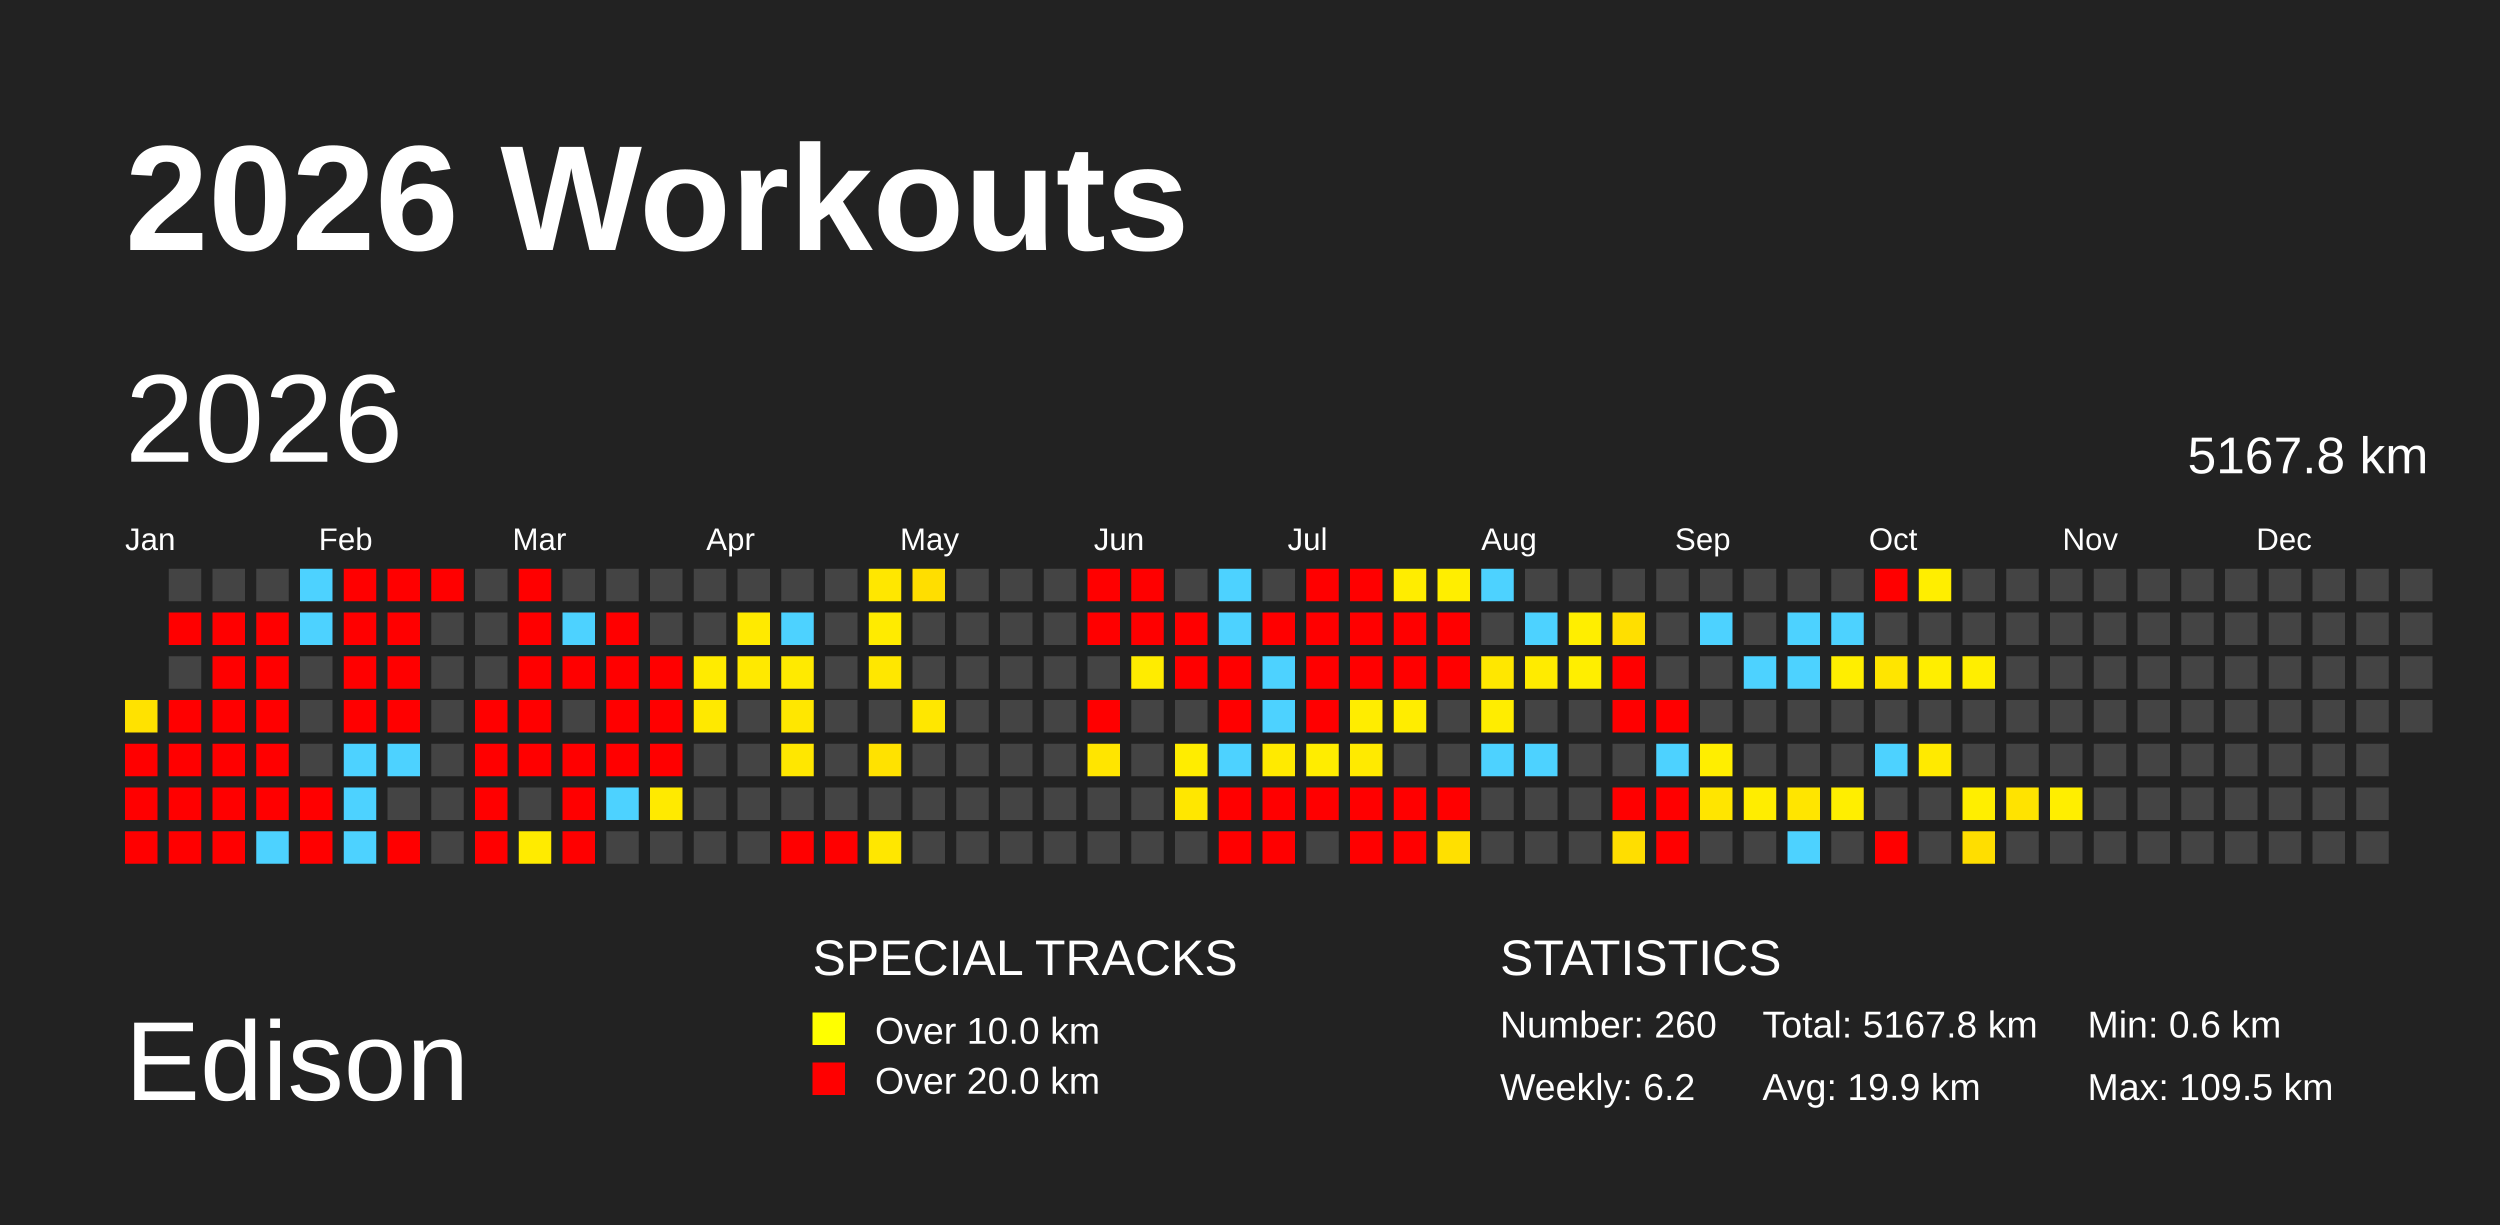
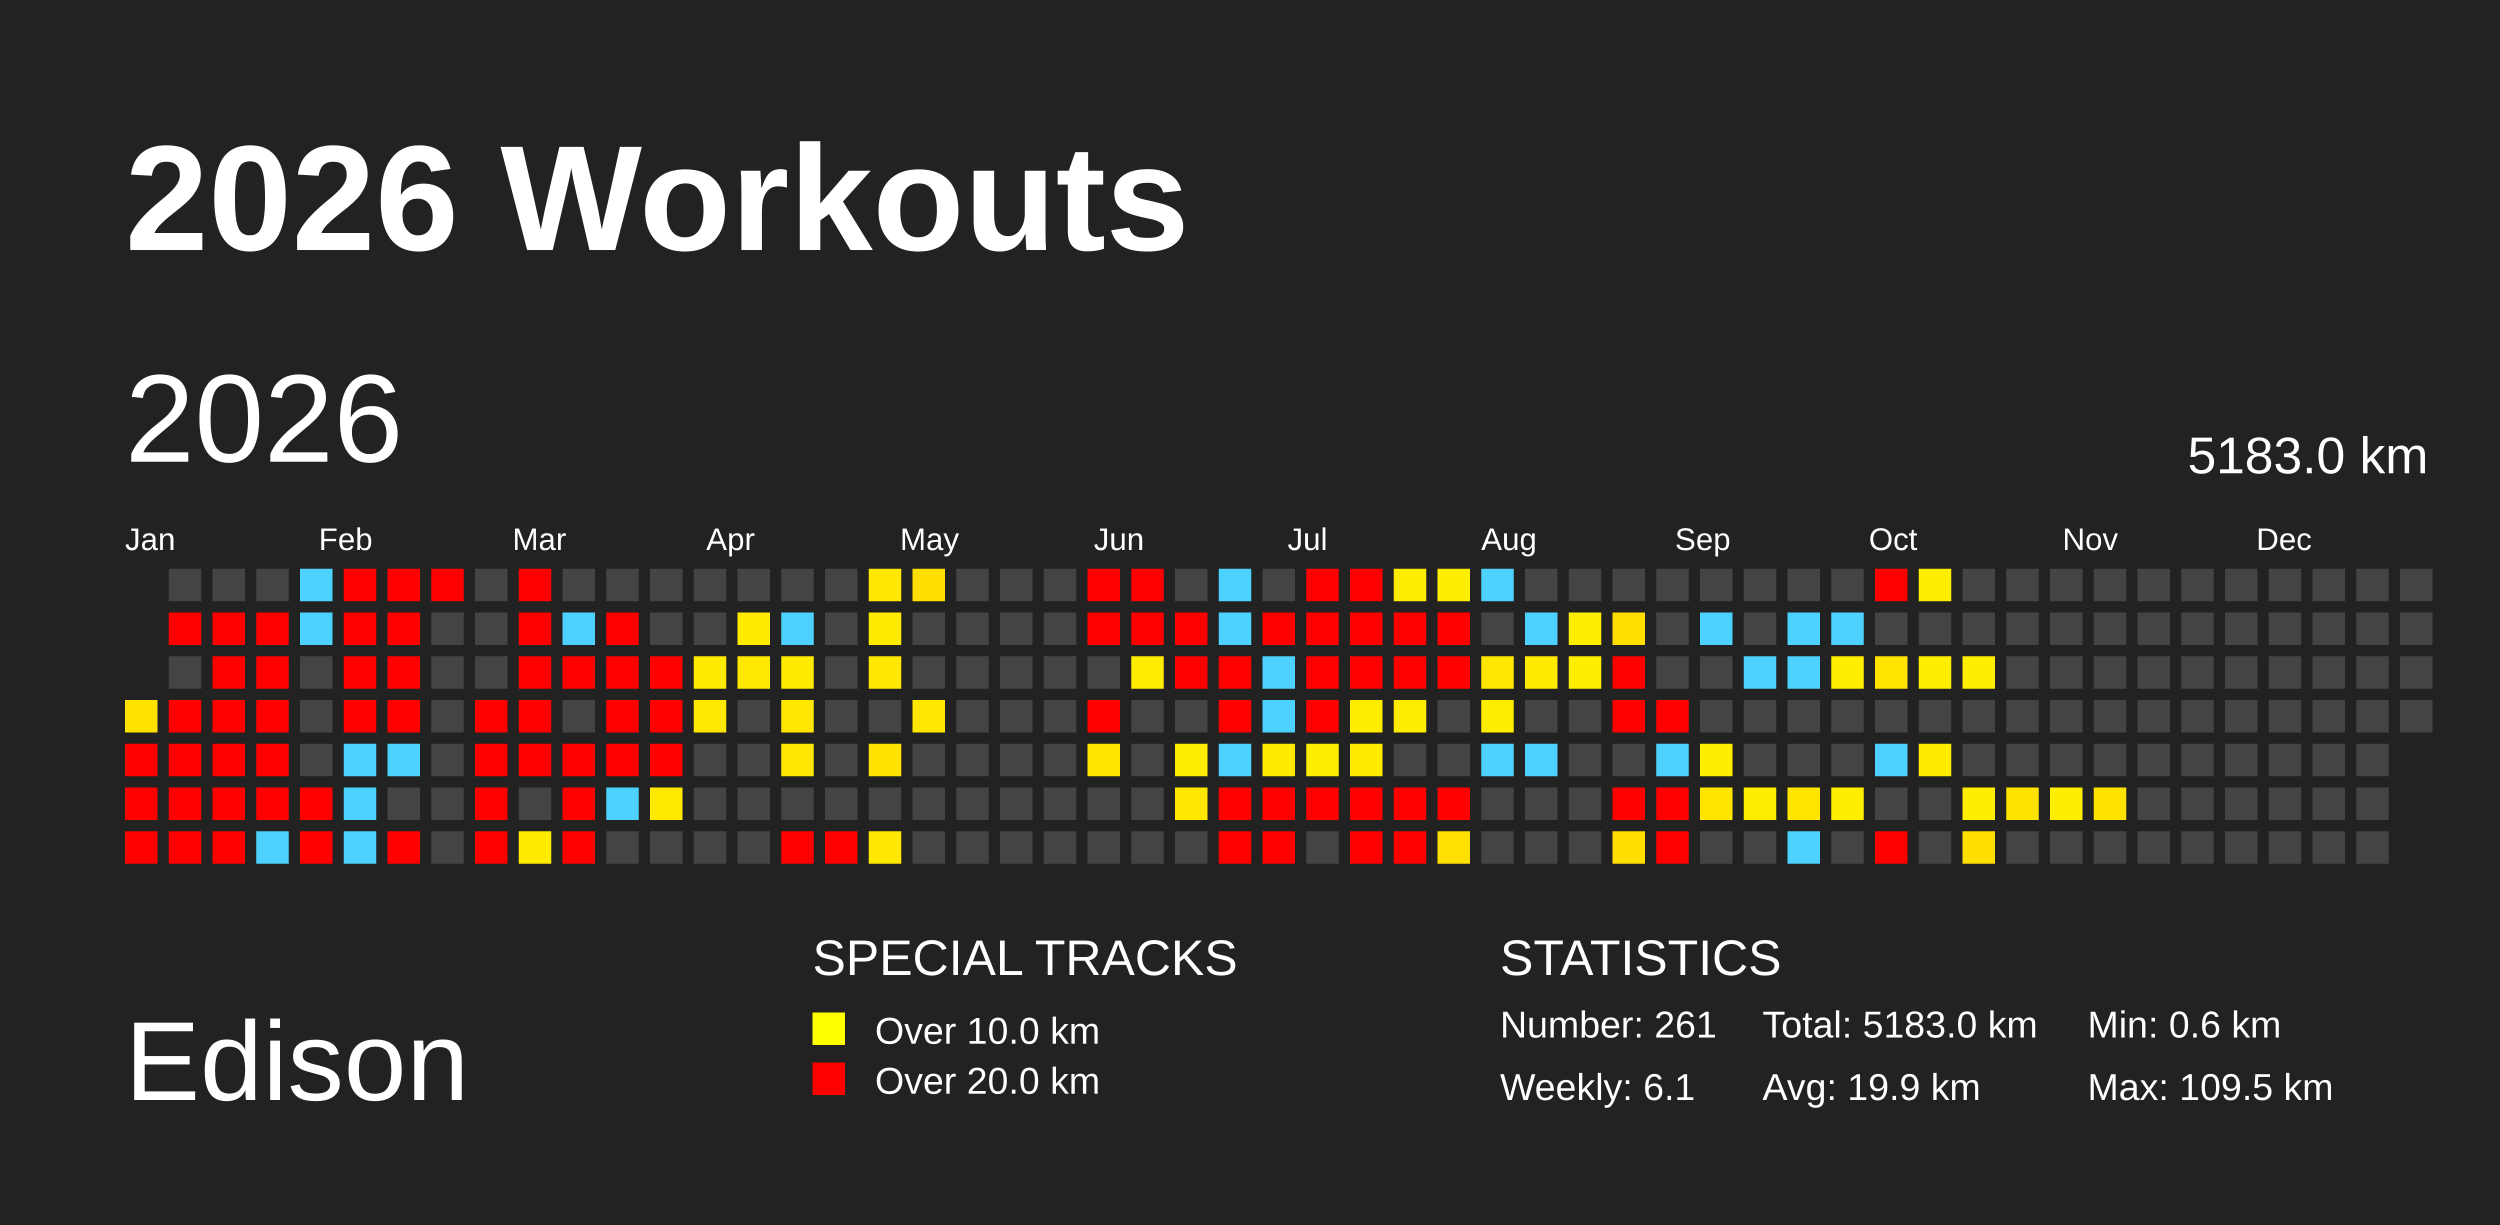
<svg xmlns="http://www.w3.org/2000/svg" baseProfile="full" height="98mm" version="1.1" viewBox="0,0,200,98" width="200mm">
  <defs />
  <rect fill="#222222" height="98" width="200" x="0" y="0" />
  <text fill="#FFFFFF" style="font-size:12px; font-family:Arial; font-weight:bold;" x="10" y="20">2026 Workouts</text>
  <text fill="#FFFFFF" style="font-size:9px; font-family:Arial" x="10" y="88">Edison</text>
  <text fill="#FFFFFF" style="font-size:4px; font-family:Arial" x="65" y="78">SPECIAL TRACKS</text>
  <rect fill="yellow" height="2.6" width="2.6" x="65" y="81" />
  <text fill="#FFFFFF" style="font-size:3px; font-family:Arial" x="70" y="83.5">Over 10.0 km</text>
  <rect fill="red" height="2.6" width="2.6" x="65" y="85" />
  <text fill="#FFFFFF" style="font-size:3px; font-family:Arial" x="70" y="87.5">Over 20.0 km</text>
  <text fill="#FFFFFF" style="font-size:4px; font-family:Arial" x="120" y="78">STATISTICS</text>
-   <text fill="#FFFFFF" style="font-size:3px; font-family:Arial" x="120" y="83">Number: 260</text>
-   <text fill="#FFFFFF" style="font-size:3px; font-family:Arial" x="120" y="88">Weekly: 6.2</text>
-   <text fill="#FFFFFF" style="font-size:3px; font-family:Arial" x="141" y="83">Total: 5167.8 km</text>
+   <text fill="#FFFFFF" style="font-size:3px; font-family:Arial" x="120" y="83">Number: 261</text>
+   <text fill="#FFFFFF" style="font-size:3px; font-family:Arial" x="120" y="88">Weekly: 6.1</text>
+   <text fill="#FFFFFF" style="font-size:3px; font-family:Arial" x="141" y="83">Total: 5183.0 km</text>
  <text fill="#FFFFFF" style="font-size:3px; font-family:Arial" x="141" y="88">Avg: 19.9 km</text>
  <text fill="#FFFFFF" style="font-size:3px; font-family:Arial" x="167" y="83">Min: 0.6 km</text>
  <text fill="#FFFFFF" style="font-size:3px; font-family:Arial" x="167" y="88">Max: 109.5 km</text>
  <text dominant-baseline="hanging" fill="#FFFFFF" style="font-size:10.0px; font-family:Arial;" x="10" y="30">2026</text>
-   <text dominant-baseline="hanging" fill="#FFFFFF" style="font-size:4.125px; font-family:Arial;" x="175" y="35">5167.8 km</text>
+   <text dominant-baseline="hanging" fill="#FFFFFF" style="font-size:4.125px; font-family:Arial;" x="175" y="35">5183.0 km</text>
  <text fill="#FFFFFF" style="font-size:2.5px; font-family:Arial" x="10.0" y="44">Jan</text>
  <text fill="#FFFFFF" style="font-size:2.5px; font-family:Arial" x="25.5" y="44">Feb</text>
  <text fill="#FFFFFF" style="font-size:2.5px; font-family:Arial" x="41.0" y="44">Mar</text>
  <text fill="#FFFFFF" style="font-size:2.5px; font-family:Arial" x="56.5" y="44">Apr</text>
  <text fill="#FFFFFF" style="font-size:2.5px; font-family:Arial" x="72.0" y="44">May</text>
  <text fill="#FFFFFF" style="font-size:2.5px; font-family:Arial" x="87.5" y="44">Jun</text>
  <text fill="#FFFFFF" style="font-size:2.5px; font-family:Arial" x="103.0" y="44">Jul</text>
  <text fill="#FFFFFF" style="font-size:2.5px; font-family:Arial" x="118.5" y="44">Aug</text>
  <text fill="#FFFFFF" style="font-size:2.5px; font-family:Arial" x="134.0" y="44">Sep</text>
  <text fill="#FFFFFF" style="font-size:2.5px; font-family:Arial" x="149.5" y="44">Oct</text>
  <text fill="#FFFFFF" style="font-size:2.5px; font-family:Arial" x="165.0" y="44">Nov</text>
  <text fill="#FFFFFF" style="font-size:2.5px; font-family:Arial" x="180.5" y="44">Dec</text>
  <rect fill="#ffe200" height="2.6" width="2.6" x="10.0" y="56.0" />
  <rect fill="red" height="2.6" width="2.6" x="10.0" y="59.5" />
  <rect fill="red" height="2.6" width="2.6" x="10.0" y="63.0" />
  <rect fill="red" height="2.6" width="2.6" x="10.0" y="66.5" />
  <rect fill="#444444" height="2.6" width="2.6" x="13.5" y="45.5" />
  <rect fill="red" height="2.6" width="2.6" x="13.5" y="49.0" />
  <rect fill="#444444" height="2.6" width="2.6" x="13.5" y="52.5" />
  <rect fill="red" height="2.6" width="2.6" x="13.5" y="56.0" />
  <rect fill="red" height="2.6" width="2.6" x="13.5" y="59.5" />
  <rect fill="red" height="2.6" width="2.6" x="13.5" y="63.0" />
  <rect fill="red" height="2.6" width="2.6" x="13.5" y="66.5" />
  <rect fill="#444444" height="2.6" width="2.6" x="17.0" y="45.5" />
  <rect fill="red" height="2.6" width="2.6" x="17.0" y="49.0" />
  <rect fill="red" height="2.6" width="2.6" x="17.0" y="52.5" />
  <rect fill="red" height="2.6" width="2.6" x="17.0" y="56.0" />
  <rect fill="red" height="2.6" width="2.6" x="17.0" y="59.5" />
  <rect fill="red" height="2.6" width="2.6" x="17.0" y="63.0" />
  <rect fill="red" height="2.6" width="2.6" x="17.0" y="66.5" />
  <rect fill="#444444" height="2.6" width="2.6" x="20.5" y="45.5" />
  <rect fill="red" height="2.6" width="2.6" x="20.5" y="49.0" />
  <rect fill="red" height="2.6" width="2.6" x="20.5" y="52.5" />
  <rect fill="red" height="2.6" width="2.6" x="20.5" y="56.0" />
  <rect fill="red" height="2.6" width="2.6" x="20.5" y="59.5" />
  <rect fill="red" height="2.6" width="2.6" x="20.5" y="63.0" />
  <rect fill="#4dd2ff" height="2.6" width="2.6" x="20.5" y="66.5" />
  <rect fill="#4dd2ff" height="2.6" width="2.6" x="24.0" y="45.5" />
  <rect fill="#4dd2ff" height="2.6" width="2.6" x="24.0" y="49.0" />
  <rect fill="#444444" height="2.6" width="2.6" x="24.0" y="52.5" />
  <rect fill="#444444" height="2.6" width="2.6" x="24.0" y="56.0" />
  <rect fill="#444444" height="2.6" width="2.6" x="24.0" y="59.5" />
  <rect fill="red" height="2.6" width="2.6" x="24.0" y="63.0" />
  <rect fill="red" height="2.6" width="2.6" x="24.0" y="66.5" />
  <rect fill="red" height="2.6" width="2.6" x="27.5" y="45.5" />
  <rect fill="red" height="2.6" width="2.6" x="27.5" y="49.0" />
  <rect fill="red" height="2.6" width="2.6" x="27.5" y="52.5" />
  <rect fill="red" height="2.6" width="2.6" x="27.5" y="56.0" />
  <rect fill="#4dd2ff" height="2.6" width="2.6" x="27.5" y="59.5" />
  <rect fill="#4dd2ff" height="2.6" width="2.6" x="27.5" y="63.0" />
  <rect fill="#4dd2ff" height="2.6" width="2.6" x="27.5" y="66.5" />
  <rect fill="red" height="2.6" width="2.6" x="31.0" y="45.5" />
  <rect fill="red" height="2.6" width="2.6" x="31.0" y="49.0" />
  <rect fill="red" height="2.6" width="2.6" x="31.0" y="52.5" />
  <rect fill="red" height="2.6" width="2.6" x="31.0" y="56.0" />
  <rect fill="#4dd2ff" height="2.6" width="2.6" x="31.0" y="59.5" />
  <rect fill="#444444" height="2.6" width="2.6" x="31.0" y="63.0" />
  <rect fill="red" height="2.6" width="2.6" x="31.0" y="66.5" />
  <rect fill="red" height="2.6" width="2.6" x="34.5" y="45.5" />
  <rect fill="#444444" height="2.6" width="2.6" x="34.5" y="49.0" />
  <rect fill="#444444" height="2.6" width="2.6" x="34.5" y="52.5" />
  <rect fill="#444444" height="2.6" width="2.6" x="34.5" y="56.0" />
  <rect fill="#444444" height="2.6" width="2.6" x="34.5" y="59.5" />
  <rect fill="#444444" height="2.6" width="2.6" x="34.5" y="63.0" />
  <rect fill="#444444" height="2.6" width="2.6" x="34.5" y="66.5" />
  <rect fill="#444444" height="2.6" width="2.6" x="38.0" y="45.5" />
  <rect fill="#444444" height="2.6" width="2.6" x="38.0" y="49.0" />
  <rect fill="#444444" height="2.6" width="2.6" x="38.0" y="52.5" />
  <rect fill="red" height="2.6" width="2.6" x="38.0" y="56.0" />
  <rect fill="red" height="2.6" width="2.6" x="38.0" y="59.5" />
  <rect fill="red" height="2.6" width="2.6" x="38.0" y="63.0" />
  <rect fill="red" height="2.6" width="2.6" x="38.0" y="66.5" />
  <rect fill="red" height="2.6" width="2.6" x="41.5" y="45.5" />
  <rect fill="red" height="2.6" width="2.6" x="41.5" y="49.0" />
  <rect fill="red" height="2.6" width="2.6" x="41.5" y="52.5" />
  <rect fill="red" height="2.6" width="2.6" x="41.5" y="56.0" />
  <rect fill="red" height="2.6" width="2.6" x="41.5" y="59.5" />
  <rect fill="#444444" height="2.6" width="2.6" x="41.5" y="63.0" />
  <rect fill="#ffeb00" height="2.6" width="2.6" x="41.5" y="66.5" />
  <rect fill="#444444" height="2.6" width="2.6" x="45.0" y="45.5" />
  <rect fill="#4dd2ff" height="2.6" width="2.6" x="45.0" y="49.0" />
  <rect fill="red" height="2.6" width="2.6" x="45.0" y="52.5" />
  <rect fill="#444444" height="2.6" width="2.6" x="45.0" y="56.0" />
  <rect fill="red" height="2.6" width="2.6" x="45.0" y="59.5" />
  <rect fill="red" height="2.6" width="2.6" x="45.0" y="63.0" />
  <rect fill="red" height="2.6" width="2.6" x="45.0" y="66.5" />
  <rect fill="#444444" height="2.6" width="2.6" x="48.5" y="45.5" />
  <rect fill="red" height="2.6" width="2.6" x="48.5" y="49.0" />
  <rect fill="red" height="2.6" width="2.6" x="48.5" y="52.5" />
  <rect fill="red" height="2.6" width="2.6" x="48.5" y="56.0" />
  <rect fill="red" height="2.6" width="2.6" x="48.5" y="59.5" />
  <rect fill="#4dd2ff" height="2.6" width="2.6" x="48.5" y="63.0" />
  <rect fill="#444444" height="2.6" width="2.6" x="48.5" y="66.5" />
  <rect fill="#444444" height="2.6" width="2.6" x="52.0" y="45.5" />
  <rect fill="#444444" height="2.6" width="2.6" x="52.0" y="49.0" />
  <rect fill="red" height="2.6" width="2.6" x="52.0" y="52.5" />
  <rect fill="red" height="2.6" width="2.6" x="52.0" y="56.0" />
  <rect fill="red" height="2.6" width="2.6" x="52.0" y="59.5" />
  <rect fill="#ffea00" height="2.6" width="2.6" x="52.0" y="63.0" />
  <rect fill="#444444" height="2.6" width="2.6" x="52.0" y="66.5" />
  <rect fill="#444444" height="2.6" width="2.6" x="55.5" y="45.5" />
  <rect fill="#444444" height="2.6" width="2.6" x="55.5" y="49.0" />
  <rect fill="#ffeb00" height="2.6" width="2.6" x="55.5" y="52.5" />
  <rect fill="#ffe900" height="2.6" width="2.6" x="55.5" y="56.0" />
  <rect fill="#444444" height="2.6" width="2.6" x="55.5" y="59.5" />
  <rect fill="#444444" height="2.6" width="2.6" x="55.5" y="63.0" />
  <rect fill="#444444" height="2.6" width="2.6" x="55.5" y="66.5" />
  <rect fill="#444444" height="2.6" width="2.6" x="59.0" y="45.5" />
  <rect fill="#ffea00" height="2.6" width="2.6" x="59.0" y="49.0" />
  <rect fill="#ffe900" height="2.6" width="2.6" x="59.0" y="52.5" />
  <rect fill="#444444" height="2.6" width="2.6" x="59.0" y="56.0" />
  <rect fill="#444444" height="2.6" width="2.6" x="59.0" y="59.5" />
  <rect fill="#444444" height="2.6" width="2.6" x="59.0" y="63.0" />
  <rect fill="#444444" height="2.6" width="2.6" x="59.0" y="66.5" />
  <rect fill="#444444" height="2.6" width="2.6" x="62.5" y="45.5" />
  <rect fill="#4dd2ff" height="2.6" width="2.6" x="62.5" y="49.0" />
  <rect fill="#ffea00" height="2.6" width="2.6" x="62.5" y="52.5" />
  <rect fill="#ffe700" height="2.6" width="2.6" x="62.5" y="56.0" />
  <rect fill="#ffe700" height="2.6" width="2.6" x="62.5" y="59.5" />
  <rect fill="#444444" height="2.6" width="2.6" x="62.5" y="63.0" />
  <rect fill="red" height="2.6" width="2.6" x="62.5" y="66.5" />
  <rect fill="#444444" height="2.6" width="2.6" x="66.0" y="45.5" />
  <rect fill="#444444" height="2.6" width="2.6" x="66.0" y="49.0" />
  <rect fill="#444444" height="2.6" width="2.6" x="66.0" y="52.5" />
  <rect fill="#444444" height="2.6" width="2.6" x="66.0" y="56.0" />
  <rect fill="#444444" height="2.6" width="2.6" x="66.0" y="59.5" />
  <rect fill="#444444" height="2.6" width="2.6" x="66.0" y="63.0" />
  <rect fill="red" height="2.6" width="2.6" x="66.0" y="66.5" />
  <rect fill="#ffe700" height="2.6" width="2.6" x="69.5" y="45.5" />
  <rect fill="#ffeb00" height="2.6" width="2.6" x="69.5" y="49.0" />
  <rect fill="#ffe700" height="2.6" width="2.6" x="69.5" y="52.5" />
  <rect fill="#444444" height="2.6" width="2.6" x="69.5" y="56.0" />
  <rect fill="#ffe200" height="2.6" width="2.6" x="69.5" y="59.5" />
  <rect fill="#444444" height="2.6" width="2.6" x="69.5" y="63.0" />
  <rect fill="#ffe700" height="2.6" width="2.6" x="69.5" y="66.5" />
  <rect fill="#ffde00" height="2.6" width="2.6" x="73.0" y="45.5" />
  <rect fill="#444444" height="2.6" width="2.6" x="73.0" y="49.0" />
  <rect fill="#444444" height="2.6" width="2.6" x="73.0" y="52.5" />
  <rect fill="#ffe700" height="2.6" width="2.6" x="73.0" y="56.0" />
  <rect fill="#444444" height="2.6" width="2.6" x="73.0" y="59.5" />
  <rect fill="#444444" height="2.6" width="2.6" x="73.0" y="63.0" />
  <rect fill="#444444" height="2.6" width="2.6" x="73.0" y="66.5" />
  <rect fill="#444444" height="2.6" width="2.6" x="76.5" y="45.5" />
  <rect fill="#444444" height="2.6" width="2.6" x="76.5" y="49.0" />
  <rect fill="#444444" height="2.6" width="2.6" x="76.5" y="52.5" />
  <rect fill="#444444" height="2.6" width="2.6" x="76.5" y="56.0" />
  <rect fill="#444444" height="2.6" width="2.6" x="76.5" y="59.5" />
  <rect fill="#444444" height="2.6" width="2.6" x="76.5" y="63.0" />
  <rect fill="#444444" height="2.6" width="2.6" x="76.5" y="66.5" />
  <rect fill="#444444" height="2.6" width="2.6" x="80.0" y="45.5" />
  <rect fill="#444444" height="2.6" width="2.6" x="80.0" y="49.0" />
  <rect fill="#444444" height="2.6" width="2.6" x="80.0" y="52.5" />
  <rect fill="#444444" height="2.6" width="2.6" x="80.0" y="56.0" />
  <rect fill="#444444" height="2.6" width="2.6" x="80.0" y="59.5" />
  <rect fill="#444444" height="2.6" width="2.6" x="80.0" y="63.0" />
  <rect fill="#444444" height="2.6" width="2.6" x="80.0" y="66.5" />
  <rect fill="#444444" height="2.6" width="2.6" x="83.5" y="45.5" />
  <rect fill="#444444" height="2.6" width="2.6" x="83.5" y="49.0" />
  <rect fill="#444444" height="2.6" width="2.6" x="83.5" y="52.5" />
  <rect fill="#444444" height="2.6" width="2.6" x="83.5" y="56.0" />
  <rect fill="#444444" height="2.6" width="2.6" x="83.5" y="59.5" />
  <rect fill="#444444" height="2.6" width="2.6" x="83.5" y="63.0" />
  <rect fill="#444444" height="2.6" width="2.6" x="83.5" y="66.5" />
  <rect fill="red" height="2.6" width="2.6" x="87.0" y="45.5" />
  <rect fill="red" height="2.6" width="2.6" x="87.0" y="49.0" />
  <rect fill="#444444" height="2.6" width="2.6" x="87.0" y="52.5" />
  <rect fill="red" height="2.6" width="2.6" x="87.0" y="56.0" />
  <rect fill="#ffe500" height="2.6" width="2.6" x="87.0" y="59.5" />
  <rect fill="#444444" height="2.6" width="2.6" x="87.0" y="63.0" />
  <rect fill="#444444" height="2.6" width="2.6" x="87.0" y="66.5" />
  <rect fill="red" height="2.6" width="2.6" x="90.5" y="45.5" />
  <rect fill="red" height="2.6" width="2.6" x="90.5" y="49.0" />
  <rect fill="#ffec00" height="2.6" width="2.6" x="90.5" y="52.5" />
  <rect fill="#444444" height="2.6" width="2.6" x="90.5" y="56.0" />
  <rect fill="#444444" height="2.6" width="2.6" x="90.5" y="59.5" />
  <rect fill="#444444" height="2.6" width="2.6" x="90.5" y="63.0" />
  <rect fill="#444444" height="2.6" width="2.6" x="90.5" y="66.5" />
  <rect fill="#444444" height="2.6" width="2.6" x="94.0" y="45.5" />
  <rect fill="red" height="2.6" width="2.6" x="94.0" y="49.0" />
  <rect fill="red" height="2.6" width="2.6" x="94.0" y="52.5" />
  <rect fill="#444444" height="2.6" width="2.6" x="94.0" y="56.0" />
  <rect fill="#ffed00" height="2.6" width="2.6" x="94.0" y="59.5" />
  <rect fill="#ffe700" height="2.6" width="2.6" x="94.0" y="63.0" />
  <rect fill="#444444" height="2.6" width="2.6" x="94.0" y="66.5" />
  <rect fill="#4dd2ff" height="2.6" width="2.6" x="97.5" y="45.5" />
  <rect fill="#4dd2ff" height="2.6" width="2.6" x="97.5" y="49.0" />
  <rect fill="red" height="2.6" width="2.6" x="97.5" y="52.5" />
  <rect fill="red" height="2.6" width="2.6" x="97.5" y="56.0" />
  <rect fill="#4dd2ff" height="2.6" width="2.6" x="97.5" y="59.5" />
  <rect fill="red" height="2.6" width="2.6" x="97.5" y="63.0" />
  <rect fill="red" height="2.6" width="2.6" x="97.5" y="66.5" />
  <rect fill="#444444" height="2.6" width="2.6" x="101.0" y="45.5" />
  <rect fill="red" height="2.6" width="2.6" x="101.0" y="49.0" />
  <rect fill="#4dd2ff" height="2.6" width="2.6" x="101.0" y="52.5" />
  <rect fill="#4dd2ff" height="2.6" width="2.6" x="101.0" y="56.0" />
  <rect fill="#ffea00" height="2.6" width="2.6" x="101.0" y="59.5" />
  <rect fill="red" height="2.6" width="2.6" x="101.0" y="63.0" />
  <rect fill="red" height="2.6" width="2.6" x="101.0" y="66.5" />
  <rect fill="red" height="2.6" width="2.6" x="104.5" y="45.5" />
  <rect fill="red" height="2.6" width="2.6" x="104.5" y="49.0" />
  <rect fill="red" height="2.6" width="2.6" x="104.5" y="52.5" />
  <rect fill="red" height="2.6" width="2.6" x="104.5" y="56.0" />
  <rect fill="#ffed00" height="2.6" width="2.6" x="104.5" y="59.5" />
  <rect fill="red" height="2.6" width="2.6" x="104.5" y="63.0" />
  <rect fill="#444444" height="2.6" width="2.6" x="104.5" y="66.5" />
  <rect fill="red" height="2.6" width="2.6" x="108.0" y="45.5" />
  <rect fill="red" height="2.6" width="2.6" x="108.0" y="49.0" />
  <rect fill="red" height="2.6" width="2.6" x="108.0" y="52.5" />
  <rect fill="#ffed00" height="2.6" width="2.6" x="108.0" y="56.0" />
  <rect fill="#ffea00" height="2.6" width="2.6" x="108.0" y="59.5" />
  <rect fill="red" height="2.6" width="2.6" x="108.0" y="63.0" />
  <rect fill="red" height="2.6" width="2.6" x="108.0" y="66.5" />
  <rect fill="#ffed00" height="2.6" width="2.6" x="111.5" y="45.5" />
  <rect fill="red" height="2.6" width="2.6" x="111.5" y="49.0" />
  <rect fill="red" height="2.6" width="2.6" x="111.5" y="52.5" />
  <rect fill="#ffed00" height="2.6" width="2.6" x="111.5" y="56.0" />
  <rect fill="#444444" height="2.6" width="2.6" x="111.5" y="59.5" />
  <rect fill="red" height="2.6" width="2.6" x="111.5" y="63.0" />
  <rect fill="red" height="2.6" width="2.6" x="111.5" y="66.5" />
  <rect fill="#ffee00" height="2.6" width="2.6" x="115.0" y="45.5" />
  <rect fill="red" height="2.6" width="2.6" x="115.0" y="49.0" />
  <rect fill="red" height="2.6" width="2.6" x="115.0" y="52.5" />
  <rect fill="#444444" height="2.6" width="2.6" x="115.0" y="56.0" />
  <rect fill="#444444" height="2.6" width="2.6" x="115.0" y="59.5" />
  <rect fill="red" height="2.6" width="2.6" x="115.0" y="63.0" />
  <rect fill="#ffe000" height="2.6" width="2.6" x="115.0" y="66.5" />
  <rect fill="#4dd2ff" height="2.6" width="2.6" x="118.5" y="45.5" />
  <rect fill="#444444" height="2.6" width="2.6" x="118.5" y="49.0" />
  <rect fill="#ffe700" height="2.6" width="2.6" x="118.5" y="52.5" />
  <rect fill="#ffed00" height="2.6" width="2.6" x="118.5" y="56.0" />
  <rect fill="#4dd2ff" height="2.6" width="2.6" x="118.5" y="59.5" />
  <rect fill="#444444" height="2.6" width="2.6" x="118.5" y="63.0" />
  <rect fill="#444444" height="2.6" width="2.6" x="118.5" y="66.5" />
  <rect fill="#444444" height="2.6" width="2.6" x="122.0" y="45.5" />
  <rect fill="#4dd2ff" height="2.6" width="2.6" x="122.0" y="49.0" />
  <rect fill="#ffeb00" height="2.6" width="2.6" x="122.0" y="52.5" />
  <rect fill="#444444" height="2.6" width="2.6" x="122.0" y="56.0" />
  <rect fill="#4dd2ff" height="2.6" width="2.6" x="122.0" y="59.5" />
  <rect fill="#444444" height="2.6" width="2.6" x="122.0" y="63.0" />
  <rect fill="#444444" height="2.6" width="2.6" x="122.0" y="66.5" />
  <rect fill="#444444" height="2.6" width="2.6" x="125.5" y="45.5" />
  <rect fill="#ffee00" height="2.6" width="2.6" x="125.5" y="49.0" />
  <rect fill="#ffee00" height="2.6" width="2.6" x="125.5" y="52.5" />
  <rect fill="#444444" height="2.6" width="2.6" x="125.5" y="56.0" />
  <rect fill="#444444" height="2.6" width="2.6" x="125.5" y="59.5" />
  <rect fill="#444444" height="2.6" width="2.6" x="125.5" y="63.0" />
  <rect fill="#444444" height="2.6" width="2.6" x="125.5" y="66.5" />
  <rect fill="#444444" height="2.6" width="2.6" x="129.0" y="45.5" />
  <rect fill="#ffdf00" height="2.6" width="2.6" x="129.0" y="49.0" />
  <rect fill="red" height="2.6" width="2.6" x="129.0" y="52.5" />
  <rect fill="red" height="2.6" width="2.6" x="129.0" y="56.0" />
  <rect fill="#444444" height="2.6" width="2.6" x="129.0" y="59.5" />
  <rect fill="red" height="2.6" width="2.6" x="129.0" y="63.0" />
  <rect fill="#ffde00" height="2.6" width="2.6" x="129.0" y="66.5" />
  <rect fill="#444444" height="2.6" width="2.6" x="132.5" y="45.5" />
  <rect fill="#444444" height="2.6" width="2.6" x="132.5" y="49.0" />
  <rect fill="#444444" height="2.6" width="2.6" x="132.5" y="52.5" />
  <rect fill="red" height="2.6" width="2.6" x="132.5" y="56.0" />
  <rect fill="#4dd2ff" height="2.6" width="2.6" x="132.5" y="59.5" />
  <rect fill="red" height="2.6" width="2.6" x="132.5" y="63.0" />
  <rect fill="red" height="2.6" width="2.6" x="132.5" y="66.5" />
  <rect fill="#444444" height="2.6" width="2.6" x="136.0" y="45.5" />
  <rect fill="#4dd2ff" height="2.6" width="2.6" x="136.0" y="49.0" />
  <rect fill="#444444" height="2.6" width="2.6" x="136.0" y="52.5" />
  <rect fill="#444444" height="2.6" width="2.6" x="136.0" y="56.0" />
  <rect fill="#ffee00" height="2.6" width="2.6" x="136.0" y="59.5" />
  <rect fill="#ffe500" height="2.6" width="2.6" x="136.0" y="63.0" />
  <rect fill="#444444" height="2.6" width="2.6" x="136.0" y="66.5" />
  <rect fill="#444444" height="2.6" width="2.6" x="139.5" y="45.5" />
  <rect fill="#444444" height="2.6" width="2.6" x="139.5" y="49.0" />
  <rect fill="#4dd2ff" height="2.6" width="2.6" x="139.5" y="52.5" />
  <rect fill="#444444" height="2.6" width="2.6" x="139.5" y="56.0" />
  <rect fill="#444444" height="2.6" width="2.6" x="139.5" y="59.5" />
  <rect fill="#ffed00" height="2.6" width="2.6" x="139.5" y="63.0" />
  <rect fill="#444444" height="2.6" width="2.6" x="139.5" y="66.5" />
  <rect fill="#444444" height="2.6" width="2.6" x="143.0" y="45.5" />
  <rect fill="#4dd2ff" height="2.6" width="2.6" x="143.0" y="49.0" />
  <rect fill="#4dd2ff" height="2.6" width="2.6" x="143.0" y="52.5" />
  <rect fill="#444444" height="2.6" width="2.6" x="143.0" y="56.0" />
  <rect fill="#444444" height="2.6" width="2.6" x="143.0" y="59.5" />
  <rect fill="#ffe500" height="2.6" width="2.6" x="143.0" y="63.0" />
  <rect fill="#4dd2ff" height="2.6" width="2.6" x="143.0" y="66.5" />
  <rect fill="#444444" height="2.6" width="2.6" x="146.5" y="45.5" />
  <rect fill="#4dd2ff" height="2.6" width="2.6" x="146.5" y="49.0" />
  <rect fill="#ffee00" height="2.6" width="2.6" x="146.5" y="52.5" />
  <rect fill="#444444" height="2.6" width="2.6" x="146.5" y="56.0" />
  <rect fill="#444444" height="2.6" width="2.6" x="146.5" y="59.5" />
  <rect fill="#ffee00" height="2.6" width="2.6" x="146.5" y="63.0" />
  <rect fill="#444444" height="2.6" width="2.6" x="146.5" y="66.5" />
  <rect fill="red" height="2.6" width="2.6" x="150.0" y="45.5" />
  <rect fill="#444444" height="2.6" width="2.6" x="150.0" y="49.0" />
  <rect fill="#ffe500" height="2.6" width="2.6" x="150.0" y="52.5" />
  <rect fill="#444444" height="2.6" width="2.6" x="150.0" y="56.0" />
  <rect fill="#4dd2ff" height="2.6" width="2.6" x="150.0" y="59.5" />
  <rect fill="#444444" height="2.6" width="2.6" x="150.0" y="63.0" />
  <rect fill="red" height="2.6" width="2.6" x="150.0" y="66.5" />
  <rect fill="#ffee00" height="2.6" width="2.6" x="153.5" y="45.5" />
  <rect fill="#444444" height="2.6" width="2.6" x="153.5" y="49.0" />
  <rect fill="#ffee00" height="2.6" width="2.6" x="153.5" y="52.5" />
  <rect fill="#444444" height="2.6" width="2.6" x="153.5" y="56.0" />
  <rect fill="#ffea00" height="2.6" width="2.6" x="153.5" y="59.5" />
  <rect fill="#444444" height="2.6" width="2.6" x="153.5" y="63.0" />
  <rect fill="#444444" height="2.6" width="2.6" x="153.5" y="66.5" />
  <rect fill="#444444" height="2.6" width="2.6" x="157.0" y="45.5" />
  <rect fill="#444444" height="2.6" width="2.6" x="157.0" y="49.0" />
  <rect fill="#ffee00" height="2.6" width="2.6" x="157.0" y="52.5" />
  <rect fill="#444444" height="2.6" width="2.6" x="157.0" y="56.0" />
  <rect fill="#444444" height="2.6" width="2.6" x="157.0" y="59.5" />
  <rect fill="#ffee00" height="2.6" width="2.6" x="157.0" y="63.0" />
  <rect fill="#ffde00" height="2.6" width="2.6" x="157.0" y="66.5" />
  <rect fill="#444444" height="2.6" width="2.6" x="160.5" y="45.5" />
  <rect fill="#444444" height="2.6" width="2.6" x="160.5" y="49.0" />
  <rect fill="#444444" height="2.6" width="2.6" x="160.5" y="52.5" />
  <rect fill="#444444" height="2.6" width="2.6" x="160.5" y="56.0" />
  <rect fill="#444444" height="2.6" width="2.6" x="160.5" y="59.5" />
  <rect fill="#ffe300" height="2.6" width="2.6" x="160.5" y="63.0" />
  <rect fill="#444444" height="2.6" width="2.6" x="160.5" y="66.5" />
  <rect fill="#444444" height="2.6" width="2.6" x="164.0" y="45.5" />
  <rect fill="#444444" height="2.6" width="2.6" x="164.0" y="49.0" />
  <rect fill="#444444" height="2.6" width="2.6" x="164.0" y="52.5" />
  <rect fill="#444444" height="2.6" width="2.6" x="164.0" y="56.0" />
  <rect fill="#444444" height="2.6" width="2.6" x="164.0" y="59.5" />
  <rect fill="#ffee00" height="2.6" width="2.6" x="164.0" y="63.0" />
  <rect fill="#444444" height="2.6" width="2.6" x="164.0" y="66.5" />
  <rect fill="#444444" height="2.6" width="2.6" x="167.5" y="45.5" />
  <rect fill="#444444" height="2.6" width="2.6" x="167.5" y="49.0" />
  <rect fill="#444444" height="2.6" width="2.6" x="167.5" y="52.5" />
  <rect fill="#444444" height="2.6" width="2.6" x="167.5" y="56.0" />
  <rect fill="#444444" height="2.6" width="2.6" x="167.5" y="59.5" />
-   <rect fill="#444444" height="2.6" width="2.6" x="167.5" y="63.0" />
+   <rect fill="#ffe200" height="2.6" width="2.6" x="167.5" y="63.0" />
  <rect fill="#444444" height="2.6" width="2.6" x="167.5" y="66.5" />
  <rect fill="#444444" height="2.6" width="2.6" x="171.0" y="45.5" />
  <rect fill="#444444" height="2.6" width="2.6" x="171.0" y="49.0" />
  <rect fill="#444444" height="2.6" width="2.6" x="171.0" y="52.5" />
  <rect fill="#444444" height="2.6" width="2.6" x="171.0" y="56.0" />
  <rect fill="#444444" height="2.6" width="2.6" x="171.0" y="59.5" />
  <rect fill="#444444" height="2.6" width="2.6" x="171.0" y="63.0" />
  <rect fill="#444444" height="2.6" width="2.6" x="171.0" y="66.5" />
  <rect fill="#444444" height="2.6" width="2.6" x="174.5" y="45.5" />
  <rect fill="#444444" height="2.6" width="2.6" x="174.5" y="49.0" />
  <rect fill="#444444" height="2.6" width="2.6" x="174.5" y="52.5" />
  <rect fill="#444444" height="2.6" width="2.6" x="174.5" y="56.0" />
  <rect fill="#444444" height="2.6" width="2.6" x="174.5" y="59.5" />
  <rect fill="#444444" height="2.6" width="2.6" x="174.5" y="63.0" />
  <rect fill="#444444" height="2.6" width="2.6" x="174.5" y="66.5" />
  <rect fill="#444444" height="2.6" width="2.6" x="178.0" y="45.5" />
  <rect fill="#444444" height="2.6" width="2.6" x="178.0" y="49.0" />
  <rect fill="#444444" height="2.6" width="2.6" x="178.0" y="52.5" />
  <rect fill="#444444" height="2.6" width="2.6" x="178.0" y="56.0" />
  <rect fill="#444444" height="2.6" width="2.6" x="178.0" y="59.5" />
  <rect fill="#444444" height="2.6" width="2.6" x="178.0" y="63.0" />
  <rect fill="#444444" height="2.6" width="2.6" x="178.0" y="66.5" />
  <rect fill="#444444" height="2.6" width="2.6" x="181.5" y="45.5" />
  <rect fill="#444444" height="2.6" width="2.6" x="181.5" y="49.0" />
  <rect fill="#444444" height="2.6" width="2.6" x="181.5" y="52.5" />
  <rect fill="#444444" height="2.6" width="2.6" x="181.5" y="56.0" />
  <rect fill="#444444" height="2.6" width="2.6" x="181.5" y="59.5" />
  <rect fill="#444444" height="2.6" width="2.6" x="181.5" y="63.0" />
  <rect fill="#444444" height="2.6" width="2.6" x="181.5" y="66.5" />
  <rect fill="#444444" height="2.6" width="2.6" x="185.0" y="45.5" />
  <rect fill="#444444" height="2.6" width="2.6" x="185.0" y="49.0" />
  <rect fill="#444444" height="2.6" width="2.6" x="185.0" y="52.5" />
  <rect fill="#444444" height="2.6" width="2.6" x="185.0" y="56.0" />
  <rect fill="#444444" height="2.6" width="2.6" x="185.0" y="59.5" />
  <rect fill="#444444" height="2.6" width="2.6" x="185.0" y="63.0" />
  <rect fill="#444444" height="2.6" width="2.6" x="185.0" y="66.5" />
  <rect fill="#444444" height="2.6" width="2.6" x="188.5" y="45.5" />
  <rect fill="#444444" height="2.6" width="2.6" x="188.5" y="49.0" />
  <rect fill="#444444" height="2.6" width="2.6" x="188.5" y="52.5" />
  <rect fill="#444444" height="2.6" width="2.6" x="188.5" y="56.0" />
  <rect fill="#444444" height="2.6" width="2.6" x="188.5" y="59.5" />
  <rect fill="#444444" height="2.6" width="2.6" x="188.5" y="63.0" />
  <rect fill="#444444" height="2.6" width="2.6" x="188.5" y="66.5" />
  <rect fill="#444444" height="2.6" width="2.6" x="192.0" y="45.5" />
  <rect fill="#444444" height="2.6" width="2.6" x="192.0" y="49.0" />
  <rect fill="#444444" height="2.6" width="2.6" x="192.0" y="52.5" />
  <rect fill="#444444" height="2.6" width="2.6" x="192.0" y="56.0" />
</svg>
